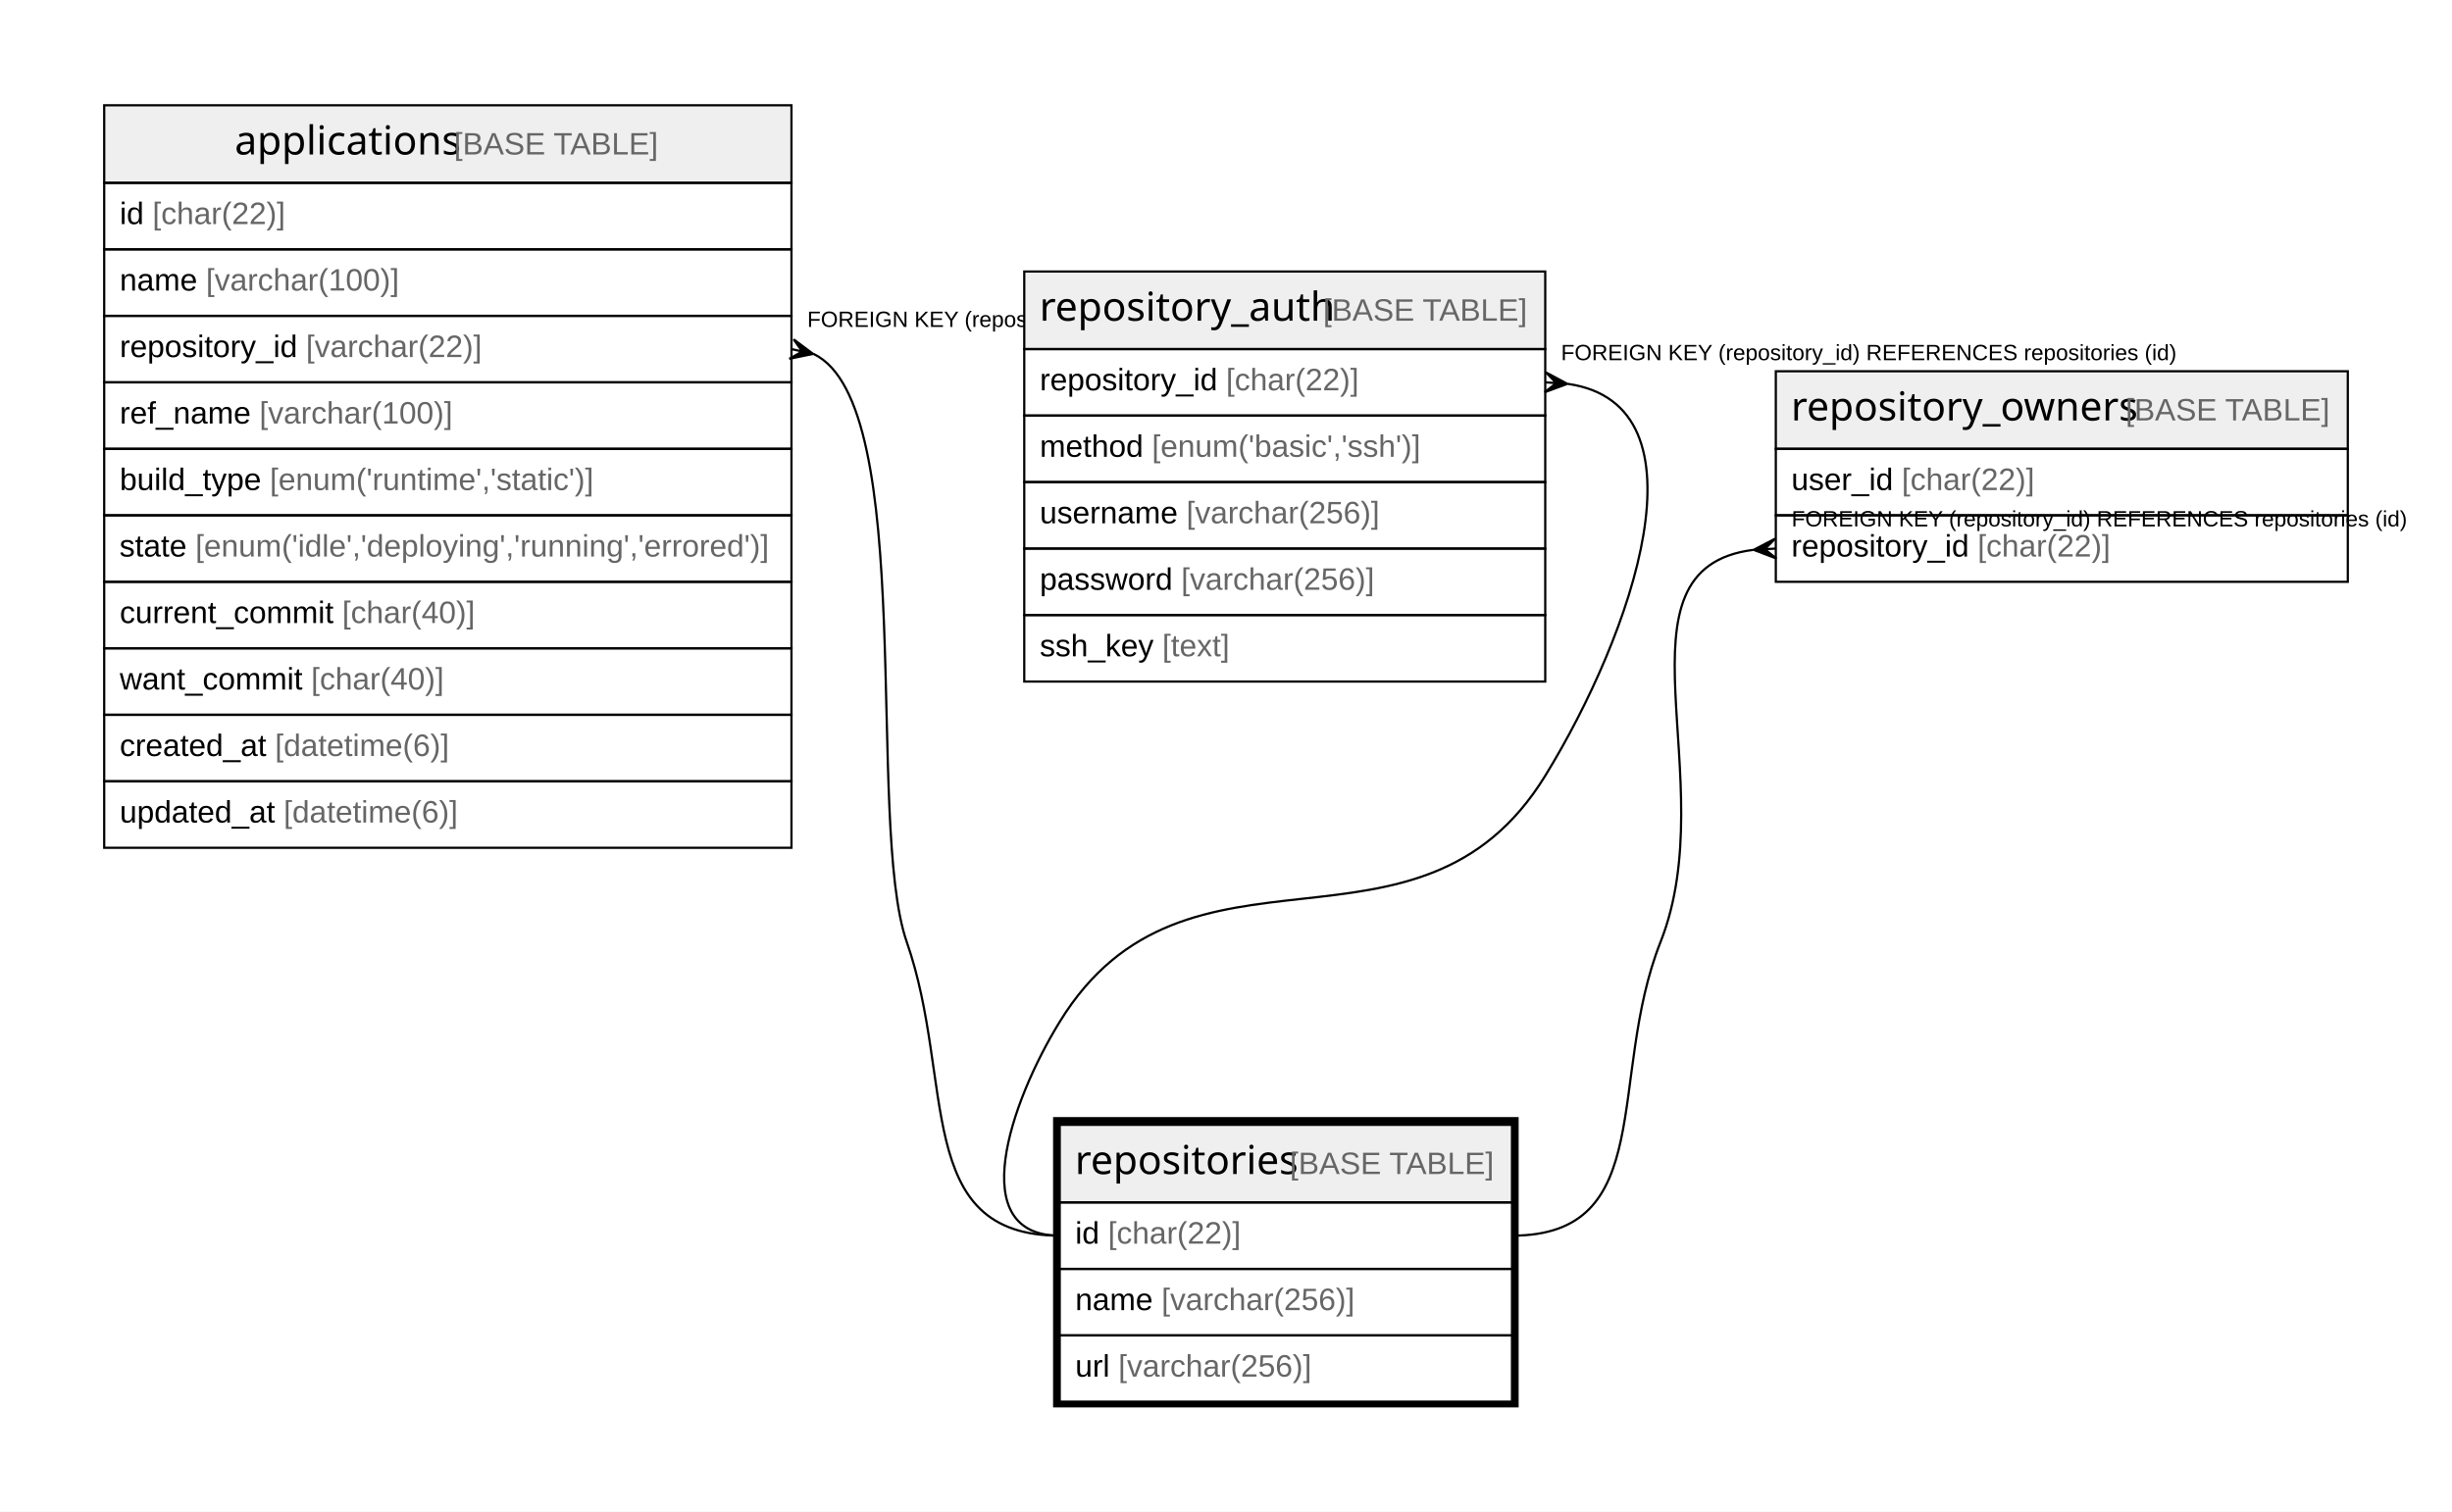
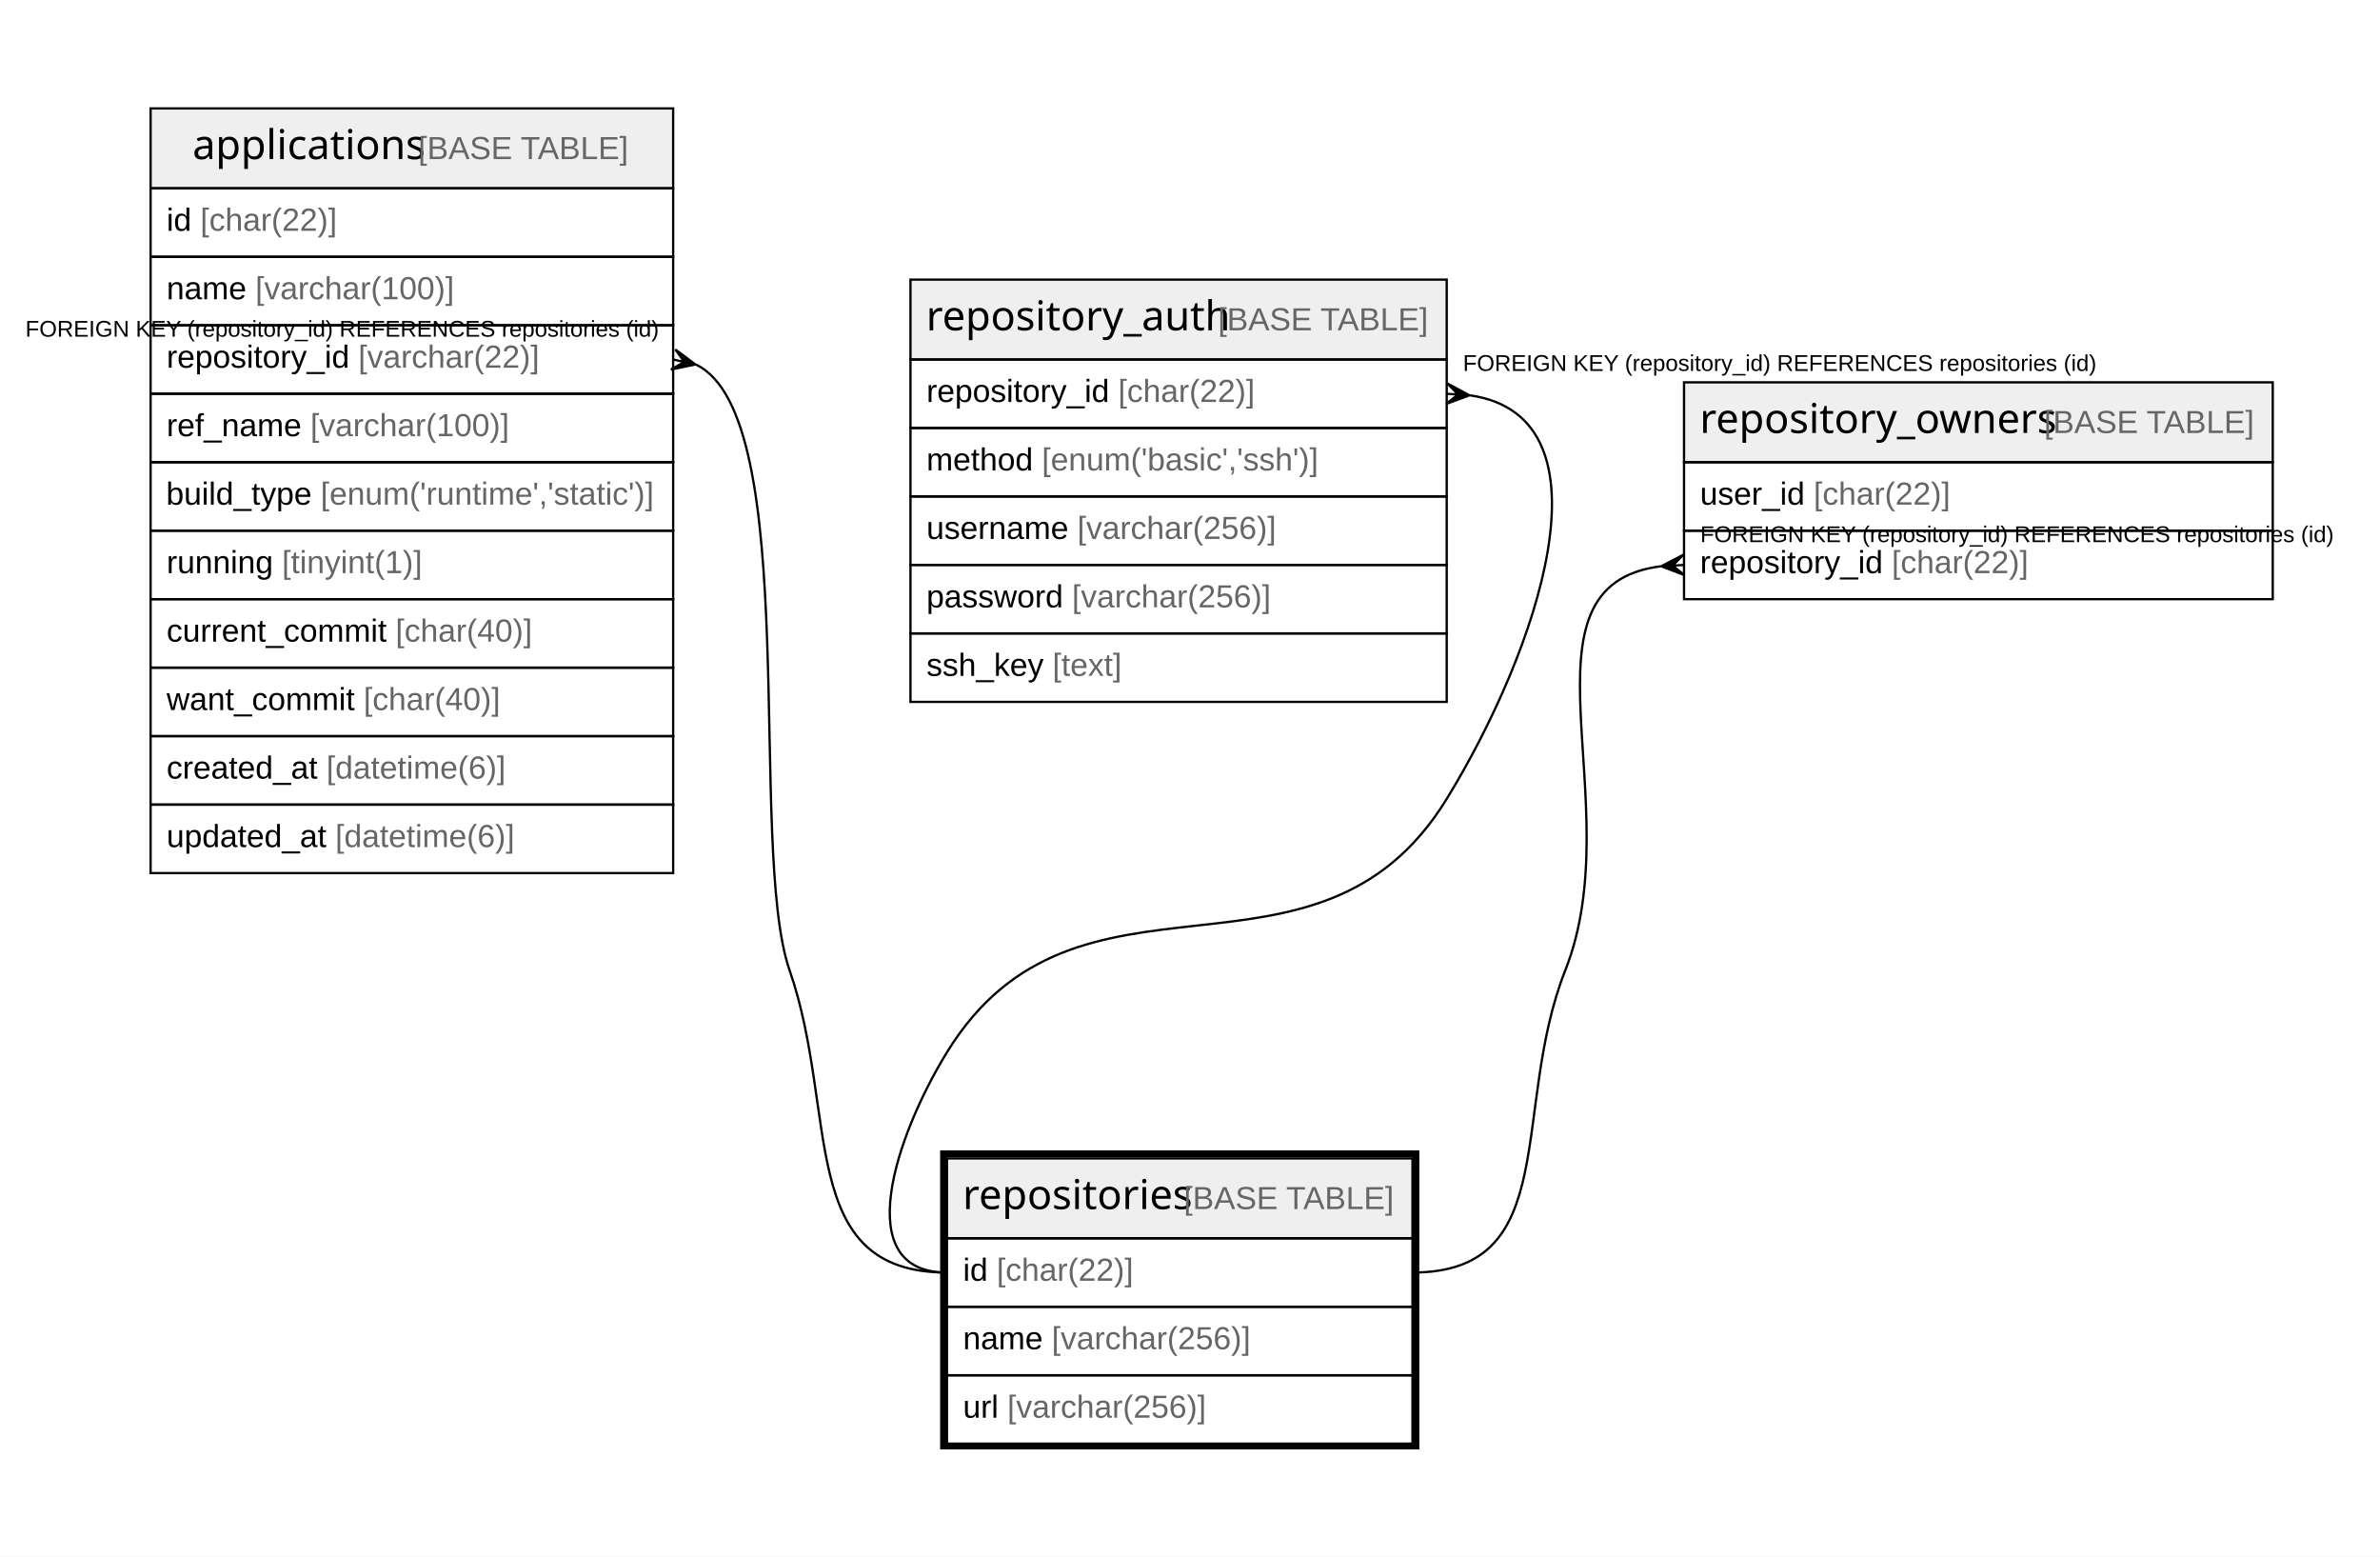
- <svg xmlns="http://www.w3.org/2000/svg" width="1106pt" height="682pt" viewBox="0.00 0.00 1106.00 682.00">
+ <svg xmlns="http://www.w3.org/2000/svg" width="1043pt" height="682pt" viewBox="0.00 0.00 1043.00 682.00">
  <g id="graph0" class="graph" transform="scale(1 1) rotate(0) translate(4 678)">
-     <polygon fill="#ffffff" stroke="transparent" points="-4,4 -4,-678 1102,-678 1102,4 -4,4" />
+     <polygon fill="#ffffff" stroke="transparent" points="-4,4 -4,-678 1039,-678 1039,4 -4,4" />
    <g id="node1" class="node">
-       <polygon fill="#efefef" stroke="transparent" points="474,-135.5 474,-170.5 678,-170.5 678,-135.5 474,-135.5" />
-       <polygon fill="none" stroke="#000000" points="474,-135.5 474,-170.5 678,-170.5 678,-135.5 474,-135.5" />
-       <text text-anchor="start" x="480.87" y="-148.3" font-family="Arial Bold" font-size="18.00" fill="#000000">repositories</text>
-       <text text-anchor="start" x="573.876" y="-148.3" font-family="Arial" font-size="14.00" fill="#000000"> </text>
-       <text text-anchor="start" x="577.767" y="-148.3" font-family="Arial" font-size="14.00" fill="#666666">[BASE TABLE]</text>
-       <polygon fill="none" stroke="#000000" points="474,-105.5 474,-135.5 678,-135.5 678,-105.5 474,-105.5" />
-       <text text-anchor="start" x="481" y="-116.9" font-family="Arial" font-size="14.00" fill="#000000">id </text>
-       <text text-anchor="start" x="495.78" y="-116.9" font-family="Arial" font-size="14.00" fill="#666666">[char(22)]</text>
-       <polygon fill="none" stroke="#000000" points="474,-75.5 474,-105.5 678,-105.5 678,-75.5 474,-75.5" />
-       <text text-anchor="start" x="481" y="-86.9" font-family="Arial" font-size="14.00" fill="#000000">name </text>
-       <text text-anchor="start" x="519.899" y="-86.9" font-family="Arial" font-size="14.00" fill="#666666">[varchar(256)]</text>
-       <polygon fill="none" stroke="#000000" points="474,-45.5 474,-75.5 678,-75.5 678,-45.5 474,-45.5" />
-       <text text-anchor="start" x="481" y="-56.9" font-family="Arial" font-size="14.00" fill="#000000">url </text>
-       <text text-anchor="start" x="500.44" y="-56.9" font-family="Arial" font-size="14.00" fill="#666666">[varchar(256)]</text>
-       <polygon fill="none" stroke="#000000" stroke-width="3" points="472.5,-44.5 472.5,-172.5 679.5,-172.5 679.5,-44.5 472.5,-44.5" />
+       <polygon fill="#efefef" stroke="transparent" points="411,-135.5 411,-170.5 615,-170.5 615,-135.5 411,-135.5" />
+       <polygon fill="none" stroke="#000000" points="411,-135.5 411,-170.5 615,-170.5 615,-135.5 411,-135.5" />
+       <text text-anchor="start" x="417.87" y="-148.3" font-family="Arial Bold" font-size="18.00" fill="#000000">repositories</text>
+       <text text-anchor="start" x="510.876" y="-148.3" font-family="Arial" font-size="14.00" fill="#000000"> </text>
+       <text text-anchor="start" x="514.767" y="-148.3" font-family="Arial" font-size="14.00" fill="#666666">[BASE TABLE]</text>
+       <polygon fill="none" stroke="#000000" points="411,-105.5 411,-135.5 615,-135.5 615,-105.5 411,-105.5" />
+       <text text-anchor="start" x="418" y="-116.9" font-family="Arial" font-size="14.00" fill="#000000">id </text>
+       <text text-anchor="start" x="432.78" y="-116.9" font-family="Arial" font-size="14.00" fill="#666666">[char(22)]</text>
+       <polygon fill="none" stroke="#000000" points="411,-75.5 411,-105.5 615,-105.5 615,-75.5 411,-75.5" />
+       <text text-anchor="start" x="418" y="-86.9" font-family="Arial" font-size="14.00" fill="#000000">name </text>
+       <text text-anchor="start" x="456.899" y="-86.9" font-family="Arial" font-size="14.00" fill="#666666">[varchar(256)]</text>
+       <polygon fill="none" stroke="#000000" points="411,-45.5 411,-75.5 615,-75.5 615,-45.5 411,-45.5" />
+       <text text-anchor="start" x="418" y="-56.9" font-family="Arial" font-size="14.00" fill="#000000">url </text>
+       <text text-anchor="start" x="437.44" y="-56.9" font-family="Arial" font-size="14.00" fill="#666666">[varchar(256)]</text>
+       <polygon fill="none" stroke="#000000" stroke-width="3" points="409.5,-44.5 409.5,-172.5 616.5,-172.5 616.5,-44.5 409.5,-44.5" />
    </g>
    <g id="node2" class="node">
-       <polygon fill="#efefef" stroke="transparent" points="43,-595.5 43,-630.5 353,-630.5 353,-595.5 43,-595.5" />
-       <polygon fill="none" stroke="#000000" points="43,-595.5 43,-630.5 353,-630.5 353,-595.5 43,-595.5" />
-       <text text-anchor="start" x="101.862" y="-608.3" font-family="Arial Bold" font-size="18.00" fill="#000000">applications</text>
-       <text text-anchor="start" x="196.884" y="-608.3" font-family="Arial" font-size="14.00" fill="#000000"> </text>
-       <text text-anchor="start" x="200.775" y="-608.3" font-family="Arial" font-size="14.00" fill="#666666">[BASE TABLE]</text>
-       <polygon fill="none" stroke="#000000" points="43,-565.5 43,-595.5 353,-595.5 353,-565.5 43,-565.5" />
-       <text text-anchor="start" x="50" y="-576.9" font-family="Arial" font-size="14.00" fill="#000000">id </text>
-       <text text-anchor="start" x="64.78" y="-576.9" font-family="Arial" font-size="14.00" fill="#666666">[char(22)]</text>
-       <polygon fill="none" stroke="#000000" points="43,-535.5 43,-565.5 353,-565.5 353,-535.5 43,-535.5" />
-       <text text-anchor="start" x="50" y="-546.9" font-family="Arial" font-size="14.00" fill="#000000">name </text>
-       <text text-anchor="start" x="88.899" y="-546.9" font-family="Arial" font-size="14.00" fill="#666666">[varchar(100)]</text>
-       <polygon fill="none" stroke="#000000" points="43,-505.5 43,-535.5 353,-535.5 353,-505.5 43,-505.5" />
-       <text text-anchor="start" x="50" y="-516.9" font-family="Arial" font-size="14.00" fill="#000000">repository_id </text>
-       <text text-anchor="start" x="134.011" y="-516.9" font-family="Arial" font-size="14.00" fill="#666666">[varchar(22)]</text>
-       <polygon fill="none" stroke="#000000" points="43,-475.5 43,-505.5 353,-505.5 353,-475.5 43,-475.5" />
-       <text text-anchor="start" x="50" y="-486.9" font-family="Arial" font-size="14.00" fill="#000000">ref_name </text>
-       <text text-anchor="start" x="113.015" y="-486.9" font-family="Arial" font-size="14.00" fill="#666666">[varchar(100)]</text>
-       <polygon fill="none" stroke="#000000" points="43,-445.5 43,-475.5 353,-475.5 353,-445.5 43,-445.5" />
-       <text text-anchor="start" x="50" y="-456.9" font-family="Arial" font-size="14.00" fill="#000000">build_type </text>
-       <text text-anchor="start" x="117.69" y="-456.9" font-family="Arial" font-size="14.00" fill="#666666">[enum('runtime','static')]</text>
-       <polygon fill="none" stroke="#000000" points="43,-415.5 43,-445.5 353,-445.5 353,-415.5 43,-415.5" />
-       <text text-anchor="start" x="49.88" y="-426.9" font-family="Arial" font-size="14.00" fill="#000000">state </text>
-       <text text-anchor="start" x="84.117" y="-426.9" font-family="Arial" font-size="14.00" fill="#666666">[enum('idle','deploying','running','errored')]</text>
-       <polygon fill="none" stroke="#000000" points="43,-385.5 43,-415.5 353,-415.5 353,-385.5 43,-385.5" />
-       <text text-anchor="start" x="50" y="-396.9" font-family="Arial" font-size="14.00" fill="#000000">current_commit </text>
-       <text text-anchor="start" x="150.334" y="-396.9" font-family="Arial" font-size="14.00" fill="#666666">[char(40)]</text>
-       <polygon fill="none" stroke="#000000" points="43,-355.5 43,-385.5 353,-385.5 353,-355.5 43,-355.5" />
-       <text text-anchor="start" x="50" y="-366.9" font-family="Arial" font-size="14.00" fill="#000000">want_commit </text>
-       <text text-anchor="start" x="136.337" y="-366.9" font-family="Arial" font-size="14.00" fill="#666666">[char(40)]</text>
-       <polygon fill="none" stroke="#000000" points="43,-325.5 43,-355.5 353,-355.5 353,-325.5 43,-325.5" />
-       <text text-anchor="start" x="50" y="-336.9" font-family="Arial" font-size="14.00" fill="#000000">created_at </text>
-       <text text-anchor="start" x="120.028" y="-336.9" font-family="Arial" font-size="14.00" fill="#666666">[datetime(6)]</text>
-       <polygon fill="none" stroke="#000000" points="43,-295.5 43,-325.5 353,-325.5 353,-295.5 43,-295.5" />
-       <text text-anchor="start" x="50" y="-306.9" font-family="Arial" font-size="14.00" fill="#000000">updated_at </text>
-       <text text-anchor="start" x="123.933" y="-306.9" font-family="Arial" font-size="14.00" fill="#666666">[datetime(6)]</text>
+       <polygon fill="#efefef" stroke="transparent" points="62,-595.5 62,-630.5 291,-630.5 291,-595.5 62,-595.5" />
+       <polygon fill="none" stroke="#000000" points="62,-595.5 62,-630.5 291,-630.5 291,-595.5 62,-595.5" />
+       <text text-anchor="start" x="80.362" y="-608.3" font-family="Arial Bold" font-size="18.00" fill="#000000">applications</text>
+       <text text-anchor="start" x="175.384" y="-608.3" font-family="Arial" font-size="14.00" fill="#000000"> </text>
+       <text text-anchor="start" x="179.275" y="-608.3" font-family="Arial" font-size="14.00" fill="#666666">[BASE TABLE]</text>
+       <polygon fill="none" stroke="#000000" points="62,-565.5 62,-595.5 291,-595.5 291,-565.5 62,-565.5" />
+       <text text-anchor="start" x="69" y="-576.9" font-family="Arial" font-size="14.00" fill="#000000">id </text>
+       <text text-anchor="start" x="83.78" y="-576.9" font-family="Arial" font-size="14.00" fill="#666666">[char(22)]</text>
+       <polygon fill="none" stroke="#000000" points="62,-535.5 62,-565.5 291,-565.5 291,-535.5 62,-535.5" />
+       <text text-anchor="start" x="69" y="-546.9" font-family="Arial" font-size="14.00" fill="#000000">name </text>
+       <text text-anchor="start" x="107.899" y="-546.9" font-family="Arial" font-size="14.00" fill="#666666">[varchar(100)]</text>
+       <polygon fill="none" stroke="#000000" points="62,-505.5 62,-535.5 291,-535.5 291,-505.5 62,-505.5" />
+       <text text-anchor="start" x="69" y="-516.9" font-family="Arial" font-size="14.00" fill="#000000">repository_id </text>
+       <text text-anchor="start" x="153.011" y="-516.9" font-family="Arial" font-size="14.00" fill="#666666">[varchar(22)]</text>
+       <polygon fill="none" stroke="#000000" points="62,-475.5 62,-505.5 291,-505.5 291,-475.5 62,-475.5" />
+       <text text-anchor="start" x="69" y="-486.9" font-family="Arial" font-size="14.00" fill="#000000">ref_name </text>
+       <text text-anchor="start" x="132.015" y="-486.9" font-family="Arial" font-size="14.00" fill="#666666">[varchar(100)]</text>
+       <polygon fill="none" stroke="#000000" points="62,-445.5 62,-475.5 291,-475.5 291,-445.5 62,-445.5" />
+       <text text-anchor="start" x="68.801" y="-456.9" font-family="Arial" font-size="14.00" fill="#000000">build_type </text>
+       <text text-anchor="start" x="136.491" y="-456.9" font-family="Arial" font-size="14.00" fill="#666666">[enum('runtime','static')]</text>
+       <polygon fill="none" stroke="#000000" points="62,-415.5 62,-445.5 291,-445.5 291,-415.5 62,-415.5" />
+       <text text-anchor="start" x="69" y="-426.9" font-family="Arial" font-size="14.00" fill="#000000">running </text>
+       <text text-anchor="start" x="119.571" y="-426.9" font-family="Arial" font-size="14.00" fill="#666666">[tinyint(1)]</text>
+       <polygon fill="none" stroke="#000000" points="62,-385.5 62,-415.5 291,-415.5 291,-385.5 62,-385.5" />
+       <text text-anchor="start" x="69" y="-396.9" font-family="Arial" font-size="14.00" fill="#000000">current_commit </text>
+       <text text-anchor="start" x="169.334" y="-396.9" font-family="Arial" font-size="14.00" fill="#666666">[char(40)]</text>
+       <polygon fill="none" stroke="#000000" points="62,-355.5 62,-385.5 291,-385.5 291,-355.5 62,-355.5" />
+       <text text-anchor="start" x="69" y="-366.9" font-family="Arial" font-size="14.00" fill="#000000">want_commit </text>
+       <text text-anchor="start" x="155.337" y="-366.9" font-family="Arial" font-size="14.00" fill="#666666">[char(40)]</text>
+       <polygon fill="none" stroke="#000000" points="62,-325.5 62,-355.5 291,-355.5 291,-325.5 62,-325.5" />
+       <text text-anchor="start" x="69" y="-336.9" font-family="Arial" font-size="14.00" fill="#000000">created_at </text>
+       <text text-anchor="start" x="139.028" y="-336.9" font-family="Arial" font-size="14.00" fill="#666666">[datetime(6)]</text>
+       <polygon fill="none" stroke="#000000" points="62,-295.5 62,-325.5 291,-325.5 291,-295.5 62,-295.5" />
+       <text text-anchor="start" x="69" y="-306.9" font-family="Arial" font-size="14.00" fill="#000000">updated_at </text>
+       <text text-anchor="start" x="142.933" y="-306.9" font-family="Arial" font-size="14.00" fill="#666666">[datetime(6)]</text>
    </g>
    <g id="edge1" class="edge">
-       <path fill="none" stroke="#000000" d="M363.05,-518.268C410.281,-495.592 386.239,-306.708 405,-253 426.895,-190.319 407.605,-120.5 474,-120.5" />
-       <polygon fill="#000000" stroke="#000000" points="362.762,-518.332 352.024,-516.107 357.881,-519.416 353,-520.5 353,-520.5 353,-520.5 357.881,-519.416 353.976,-524.893 362.762,-518.332 362.762,-518.332" />
-       <text text-anchor="start" x="360.111" y="-530.5" font-family="Arial" font-size="10.00" fill="#000000">FOREIGN KEY (repository_id) REFERENCES repositories (id)</text>
+       <path fill="none" stroke="#000000" d="M301.034,-518.268C348.139,-495.591 323.349,-306.705 342,-253 363.782,-190.279 344.605,-120.5 411,-120.5" />
+       <polygon fill="#000000" stroke="#000000" points="300.761,-518.328 290.023,-516.107 295.881,-519.414 291,-520.5 291,-520.5 291,-520.5 295.881,-519.414 291.977,-524.893 300.761,-518.328 300.761,-518.328" />
+       <text text-anchor="start" x="7.111" y="-530.5" font-family="Arial" font-size="10.00" fill="#000000">FOREIGN KEY (repository_id) REFERENCES repositories (id)</text>
    </g>
    <g id="node3" class="node">
-       <polygon fill="#efefef" stroke="transparent" points="458,-520.5 458,-555.5 693,-555.5 693,-520.5 458,-520.5" />
-       <polygon fill="none" stroke="#000000" points="458,-520.5 458,-555.5 693,-555.5 693,-520.5 458,-520.5" />
-       <text text-anchor="start" x="464.857" y="-533.3" font-family="Arial Bold" font-size="18.00" fill="#000000">repository_auth</text>
-       <text text-anchor="start" x="588.889" y="-533.3" font-family="Arial" font-size="14.00" fill="#000000"> </text>
-       <text text-anchor="start" x="592.78" y="-533.3" font-family="Arial" font-size="14.00" fill="#666666">[BASE TABLE]</text>
-       <polygon fill="none" stroke="#000000" points="458,-490.5 458,-520.5 693,-520.5 693,-490.5 458,-490.5" />
-       <text text-anchor="start" x="465" y="-501.9" font-family="Arial" font-size="14.00" fill="#000000">repository_id </text>
-       <text text-anchor="start" x="549.011" y="-501.9" font-family="Arial" font-size="14.00" fill="#666666">[char(22)]</text>
-       <polygon fill="none" stroke="#000000" points="458,-460.5 458,-490.5 693,-490.5 693,-460.5 458,-460.5" />
-       <text text-anchor="start" x="465" y="-471.9" font-family="Arial" font-size="14.00" fill="#000000">method </text>
-       <text text-anchor="start" x="515.572" y="-471.9" font-family="Arial" font-size="14.00" fill="#666666">[enum('basic','ssh')]</text>
-       <polygon fill="none" stroke="#000000" points="458,-430.5 458,-460.5 693,-460.5 693,-430.5 458,-430.5" />
-       <text text-anchor="start" x="465" y="-441.9" font-family="Arial" font-size="14.00" fill="#000000">username </text>
-       <text text-anchor="start" x="531.125" y="-441.9" font-family="Arial" font-size="14.00" fill="#666666">[varchar(256)]</text>
-       <polygon fill="none" stroke="#000000" points="458,-400.5 458,-430.5 693,-430.5 693,-400.5 458,-400.5" />
-       <text text-anchor="start" x="465" y="-411.9" font-family="Arial" font-size="14.00" fill="#000000">password </text>
-       <text text-anchor="start" x="528.788" y="-411.9" font-family="Arial" font-size="14.00" fill="#666666">[varchar(256)]</text>
-       <polygon fill="none" stroke="#000000" points="458,-370.5 458,-400.5 693,-400.5 693,-370.5 458,-370.5" />
-       <text text-anchor="start" x="465" y="-381.9" font-family="Arial" font-size="14.00" fill="#000000">ssh_key </text>
-       <text text-anchor="start" x="520.238" y="-381.9" font-family="Arial" font-size="14.00" fill="#666666">[text]</text>
+       <polygon fill="#efefef" stroke="transparent" points="395,-520.5 395,-555.5 630,-555.5 630,-520.5 395,-520.5" />
+       <polygon fill="none" stroke="#000000" points="395,-520.5 395,-555.5 630,-555.5 630,-520.5 395,-520.5" />
+       <text text-anchor="start" x="401.857" y="-533.3" font-family="Arial Bold" font-size="18.00" fill="#000000">repository_auth</text>
+       <text text-anchor="start" x="525.889" y="-533.3" font-family="Arial" font-size="14.00" fill="#000000"> </text>
+       <text text-anchor="start" x="529.78" y="-533.3" font-family="Arial" font-size="14.00" fill="#666666">[BASE TABLE]</text>
+       <polygon fill="none" stroke="#000000" points="395,-490.5 395,-520.5 630,-520.5 630,-490.5 395,-490.5" />
+       <text text-anchor="start" x="402" y="-501.9" font-family="Arial" font-size="14.00" fill="#000000">repository_id </text>
+       <text text-anchor="start" x="486.011" y="-501.9" font-family="Arial" font-size="14.00" fill="#666666">[char(22)]</text>
+       <polygon fill="none" stroke="#000000" points="395,-460.5 395,-490.5 630,-490.5 630,-460.5 395,-460.5" />
+       <text text-anchor="start" x="402" y="-471.9" font-family="Arial" font-size="14.00" fill="#000000">method </text>
+       <text text-anchor="start" x="452.572" y="-471.9" font-family="Arial" font-size="14.00" fill="#666666">[enum('basic','ssh')]</text>
+       <polygon fill="none" stroke="#000000" points="395,-430.5 395,-460.5 630,-460.5 630,-430.5 395,-430.5" />
+       <text text-anchor="start" x="402" y="-441.9" font-family="Arial" font-size="14.00" fill="#000000">username </text>
+       <text text-anchor="start" x="468.125" y="-441.9" font-family="Arial" font-size="14.00" fill="#666666">[varchar(256)]</text>
+       <polygon fill="none" stroke="#000000" points="395,-400.5 395,-430.5 630,-430.5 630,-400.5 395,-400.5" />
+       <text text-anchor="start" x="402" y="-411.9" font-family="Arial" font-size="14.00" fill="#000000">password </text>
+       <text text-anchor="start" x="465.788" y="-411.9" font-family="Arial" font-size="14.00" fill="#666666">[varchar(256)]</text>
+       <polygon fill="none" stroke="#000000" points="395,-370.5 395,-400.5 630,-400.5 630,-370.5 395,-370.5" />
+       <text text-anchor="start" x="402" y="-381.9" font-family="Arial" font-size="14.00" fill="#000000">ssh_key </text>
+       <text text-anchor="start" x="457.238" y="-381.9" font-family="Arial" font-size="14.00" fill="#666666">[text]</text>
    </g>
    <g id="edge2" class="edge">
-       <path fill="none" stroke="#000000" d="M703.337,-504.789C768.356,-495.256 732.355,-392.069 693,-328 635.885,-235.019 531.115,-309.981 474,-217 451.552,-180.455 431.111,-120.5 474,-120.5" />
-       <polygon fill="#000000" stroke="#000000" points="702.976,-504.814 692.691,-501.011 697.988,-505.157 693,-505.5 693,-505.5 693,-505.5 697.988,-505.157 693.309,-509.989 702.976,-504.814 702.976,-504.814" />
-       <text text-anchor="start" x="700.111" y="-515.5" font-family="Arial" font-size="10.00" fill="#000000">FOREIGN KEY (repository_id) REFERENCES repositories (id)</text>
+       <path fill="none" stroke="#000000" d="M640.337,-504.789C705.356,-495.256 669.355,-392.069 630,-328 572.885,-235.019 468.115,-309.981 411,-217 388.552,-180.455 368.111,-120.5 411,-120.5" />
+       <polygon fill="#000000" stroke="#000000" points="639.976,-504.814 629.691,-501.011 634.988,-505.157 630,-505.5 630,-505.5 630,-505.5 634.988,-505.157 630.309,-509.989 639.976,-504.814 639.976,-504.814" />
+       <text text-anchor="start" x="637.111" y="-515.5" font-family="Arial" font-size="10.00" fill="#000000">FOREIGN KEY (repository_id) REFERENCES repositories (id)</text>
    </g>
    <g id="node4" class="node">
-       <polygon fill="#efefef" stroke="transparent" points="797,-475.5 797,-510.5 1055,-510.5 1055,-475.5 797,-475.5" />
-       <polygon fill="none" stroke="#000000" points="797,-475.5 797,-510.5 1055,-510.5 1055,-475.5 797,-475.5" />
-       <text text-anchor="start" x="803.865" y="-488.3" font-family="Arial Bold" font-size="18.00" fill="#000000">repository_owners</text>
-       <text text-anchor="start" x="950.881" y="-488.3" font-family="Arial" font-size="14.00" fill="#000000"> </text>
-       <text text-anchor="start" x="954.772" y="-488.3" font-family="Arial" font-size="14.00" fill="#666666">[BASE TABLE]</text>
-       <polygon fill="none" stroke="#000000" points="797,-445.5 797,-475.5 1055,-475.5 1055,-445.5 797,-445.5" />
-       <text text-anchor="start" x="804" y="-456.9" font-family="Arial" font-size="14.00" fill="#000000">user_id </text>
-       <text text-anchor="start" x="853.788" y="-456.9" font-family="Arial" font-size="14.00" fill="#666666">[char(22)]</text>
-       <polygon fill="none" stroke="#000000" points="797,-415.5 797,-445.5 1055,-445.5 1055,-415.5 797,-415.5" />
-       <text text-anchor="start" x="804" y="-426.9" font-family="Arial" font-size="14.00" fill="#000000">repository_id </text>
-       <text text-anchor="start" x="888.011" y="-426.9" font-family="Arial" font-size="14.00" fill="#666666">[char(22)]</text>
+       <polygon fill="#efefef" stroke="transparent" points="734,-475.5 734,-510.5 992,-510.5 992,-475.5 734,-475.5" />
+       <polygon fill="none" stroke="#000000" points="734,-475.5 734,-510.5 992,-510.5 992,-475.5 734,-475.5" />
+       <text text-anchor="start" x="740.865" y="-488.3" font-family="Arial Bold" font-size="18.00" fill="#000000">repository_owners</text>
+       <text text-anchor="start" x="887.881" y="-488.3" font-family="Arial" font-size="14.00" fill="#000000"> </text>
+       <text text-anchor="start" x="891.772" y="-488.3" font-family="Arial" font-size="14.00" fill="#666666">[BASE TABLE]</text>
+       <polygon fill="none" stroke="#000000" points="734,-445.5 734,-475.5 992,-475.5 992,-445.5 734,-445.5" />
+       <text text-anchor="start" x="741" y="-456.9" font-family="Arial" font-size="14.00" fill="#000000">user_id </text>
+       <text text-anchor="start" x="790.788" y="-456.9" font-family="Arial" font-size="14.00" fill="#666666">[char(22)]</text>
+       <polygon fill="none" stroke="#000000" points="734,-415.5 734,-445.5 992,-445.5 992,-415.5 734,-415.5" />
+       <text text-anchor="start" x="741" y="-426.9" font-family="Arial" font-size="14.00" fill="#000000">repository_id </text>
+       <text text-anchor="start" x="825.011" y="-426.9" font-family="Arial" font-size="14.00" fill="#666666">[char(22)]</text>
    </g>
    <g id="edge3" class="edge">
-       <path fill="none" stroke="#000000" d="M786.764,-429.9C720.042,-421.471 773.872,-326.01 745,-253 720.733,-191.634 743.99,-120.5 678,-120.5" />
-       <polygon fill="#000000" stroke="#000000" points="787.017,-429.914 796.736,-434.992 792.009,-430.207 797,-430.5 797,-430.5 797,-430.5 792.009,-430.207 797.264,-426.008 787.017,-429.914 787.017,-429.914" />
-       <text text-anchor="start" x="804.111" y="-440.5" font-family="Arial" font-size="10.00" fill="#000000">FOREIGN KEY (repository_id) REFERENCES repositories (id)</text>
+       <path fill="none" stroke="#000000" d="M723.764,-429.9C657.042,-421.471 710.872,-326.01 682,-253 657.733,-191.634 680.99,-120.5 615,-120.5" />
+       <polygon fill="#000000" stroke="#000000" points="724.017,-429.914 733.736,-434.992 729.009,-430.207 734,-430.5 734,-430.5 734,-430.5 729.009,-430.207 734.264,-426.008 724.017,-429.914 724.017,-429.914" />
+       <text text-anchor="start" x="741.111" y="-440.5" font-family="Arial" font-size="10.00" fill="#000000">FOREIGN KEY (repository_id) REFERENCES repositories (id)</text>
    </g>
  </g>
</svg>
